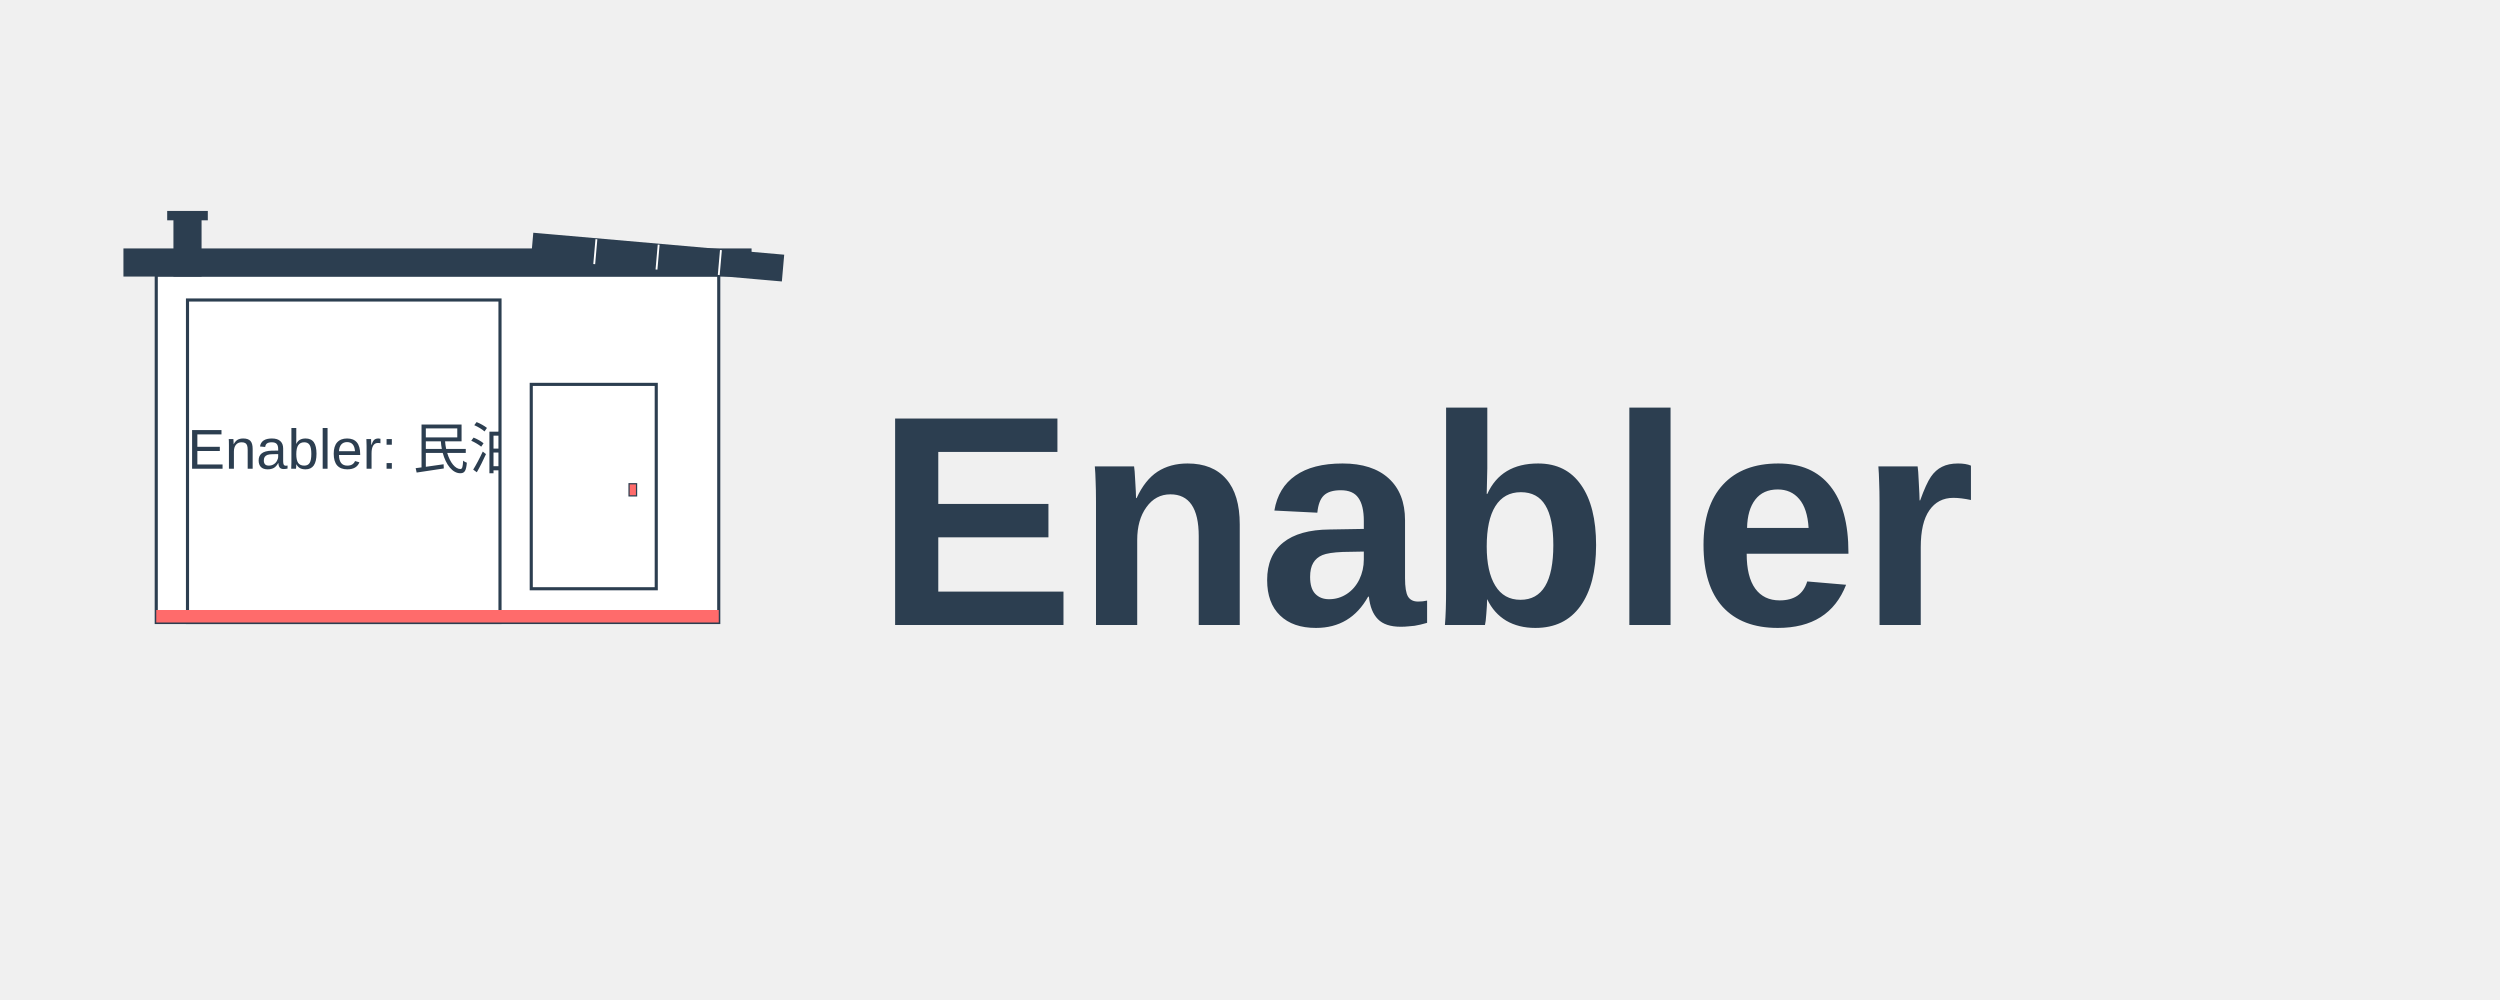
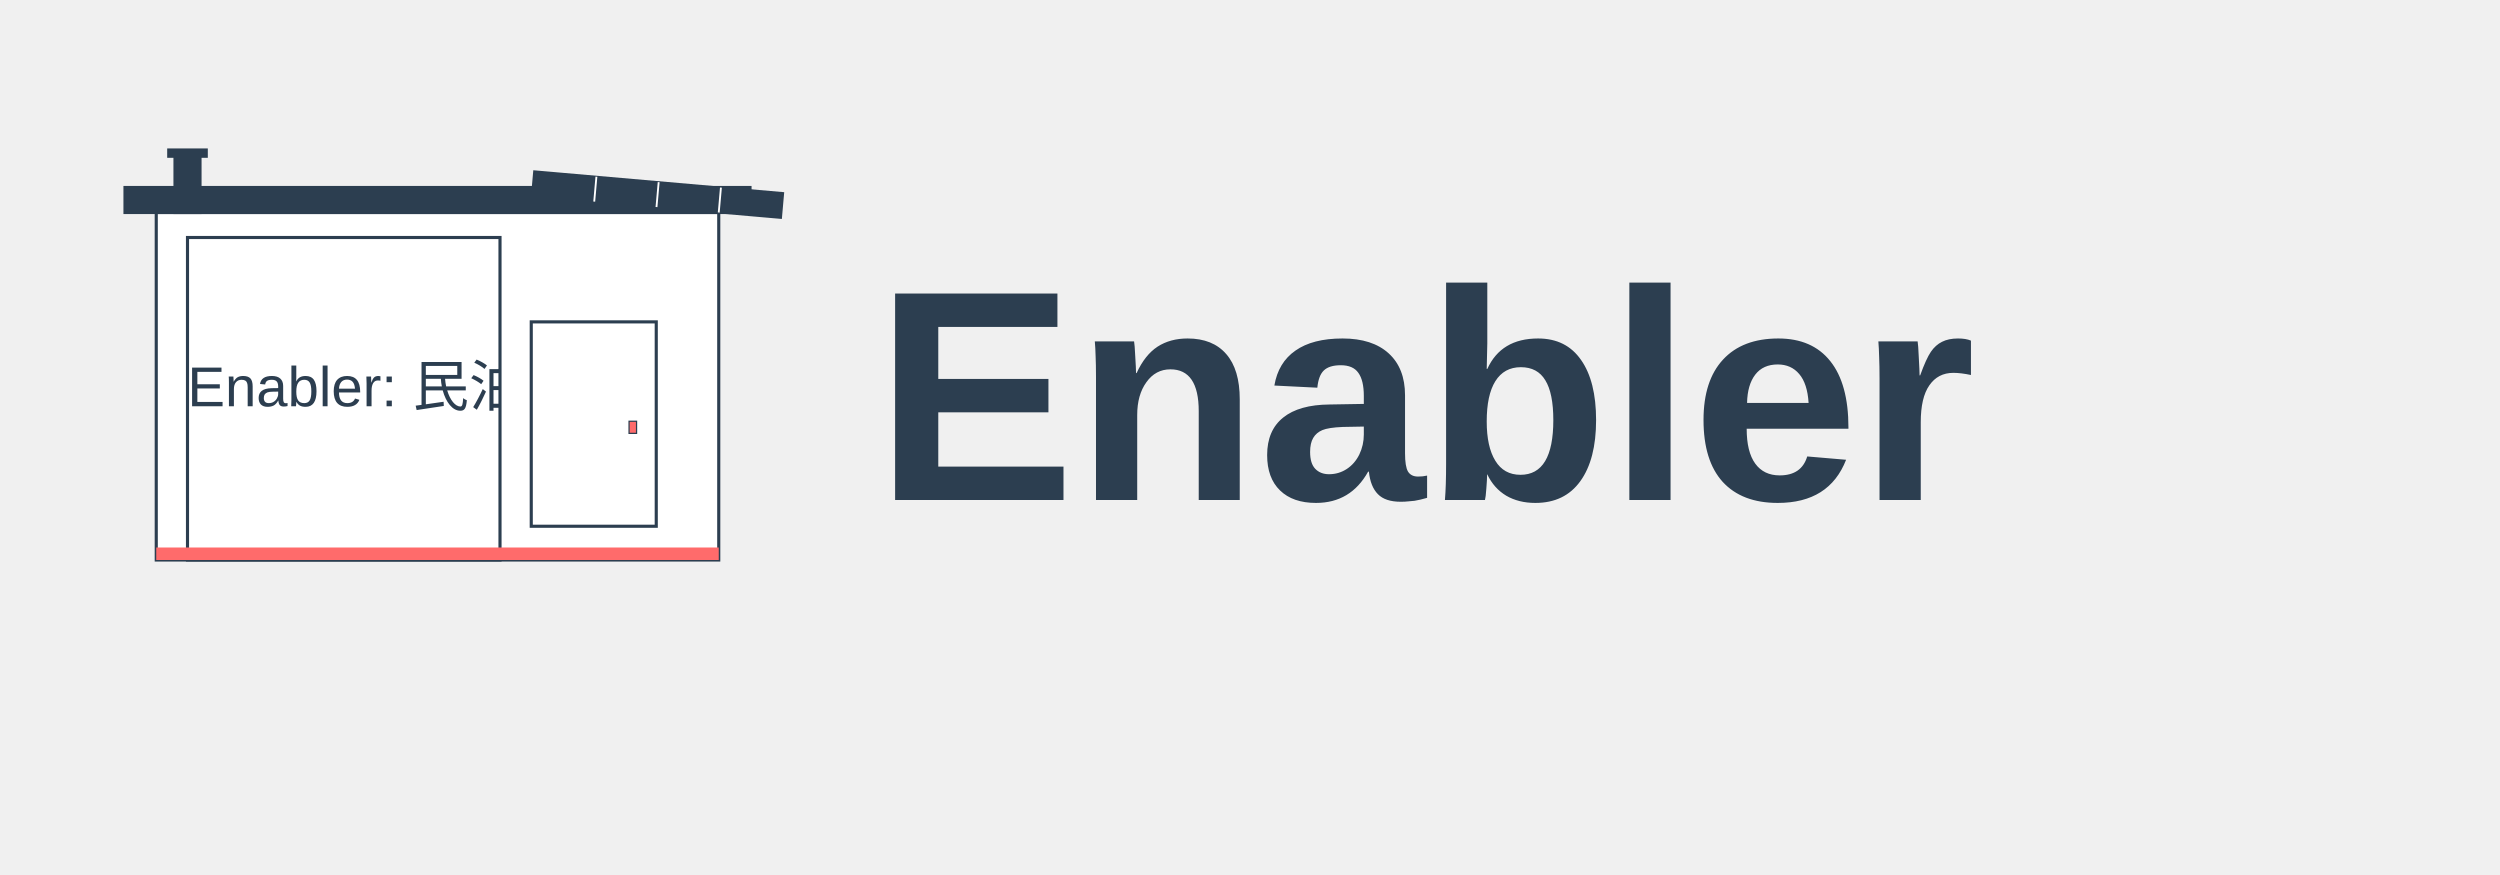
- <svg xmlns="http://www.w3.org/2000/svg" viewBox="0 0 200 80">
+ <svg xmlns="http://www.w3.org/2000/svg" viewBox="0 0 200 70">
  <defs>
    <style>
      @keyframes doorSlide {
        0%, 90%, 100% { transform: translateX(0); }
        95% { transform: translateX(4px); }
      }
      @keyframes windowShine {
        0%, 100% { opacity: 0; }
        50% { opacity: 0.3; }
      }
      @keyframes smokeRise {
        0% { transform: translateY(0) scale(1); opacity: 0; }
        20% { opacity: 0.7; }
        100% { transform: translateY(-7.5px) scale(1.5); opacity: 0; }
      }
      @keyframes textScroll {
        0% { transform: translateX(100%); }
        100% { transform: translateX(-300%); }
      }
      .door { animation: doorSlide 10s infinite; }
      .window-shine { animation: windowShine 5s infinite; }
      .smoke { animation: smokeRise 4s infinite; }
      .scrolling-text { animation: textScroll 40s linear infinite; }
    </style>
    <clipPath id="windowClip">
      <rect x="10" y="28" width="50" height="51.6" />
    </clipPath>
  </defs>
-   <g transform="translate(10, 10) scale(0.5)">
+   <g transform="translate(10, 5) scale(0.5)">
    <rect x="5" y="24" width="90" height="55.6" fill="#FFFFFF" stroke="#2C3E50" stroke-width="0.5" />
    <rect x="0" y="20" width="100" height="4" fill="#2C3E50" stroke="#2C3E50" stroke-width="0.5" />
    <rect x="10" y="28" width="50" height="51.6" fill="#FFFFFF" stroke="#2C3E50" stroke-width="0.5" />
    <rect class="window-shine" x="10" y="28" width="50" height="51.6" fill="#2C3E50" opacity="0" />
    <g clip-path="url(#windowClip)">
      <text class="scrolling-text" x="10" y="55" font-family="Arial, sans-serif" font-size="9" fill="#2C3E50">
        Enabler: 民泊DX • 簡易宿泊所デジタル化 • AI導入支援 • 企業研修 • イノベーション支援 • スマートホーム導入
      </text>
    </g>
    <g class="door">
      <rect x="65" y="41.5" width="20" height="32.7" fill="#FFFFFF" stroke="#2C3E50" stroke-width="0.5" />
      <rect x="80.65" y="57.4" width="1.2" height="1.94" fill="#FF6B6B" stroke="#2C3E50" stroke-width="0.2" />
    </g>
    <rect x="8" y="15" width="4" height="9" fill="#2C3E50" stroke="#2C3E50" stroke-width="0.5" />
    <rect x="7" y="14" width="6" height="1" fill="#2C3E50" stroke="#2C3E50" stroke-width="0.5" />
    <circle class="smoke" cx="10" cy="13" r="1" fill="#A9A9A9" opacity="0" />
    <circle class="smoke" cx="10" cy="13" r="1" fill="#A9A9A9" opacity="0" style="animation-delay: 1.3s" />
    <circle class="smoke" cx="10" cy="13" r="1" fill="#A9A9A9" opacity="0" style="animation-delay: 2.6s" />
    <g transform="rotate(5 95 24)">
      <rect x="65" y="20" width="40" height="4" fill="#2C3E50" stroke="#2C3E50" stroke-width="0.3" />
      <line x1="75" y1="20" x2="75" y2="24" stroke="#FFFFFF" stroke-width="0.3" />
      <line x1="85" y1="20" x2="85" y2="24" stroke="#FFFFFF" stroke-width="0.3" />
      <line x1="95" y1="20" x2="95" y2="24" stroke="#FFFFFF" stroke-width="0.3" />
    </g>
    <rect x="5" y="77.6" width="90" height="2" fill="#FF6B6B" />
  </g>
-   <text x="70" y="50" font-family="Arial, sans-serif" font-size="24" font-weight="bold" fill="#2C3E50">Enabler</text>
+   <text x="70" y="40" font-family="Arial, sans-serif" font-size="24" font-weight="bold" fill="#2C3E50">Enabler</text>
</svg>
